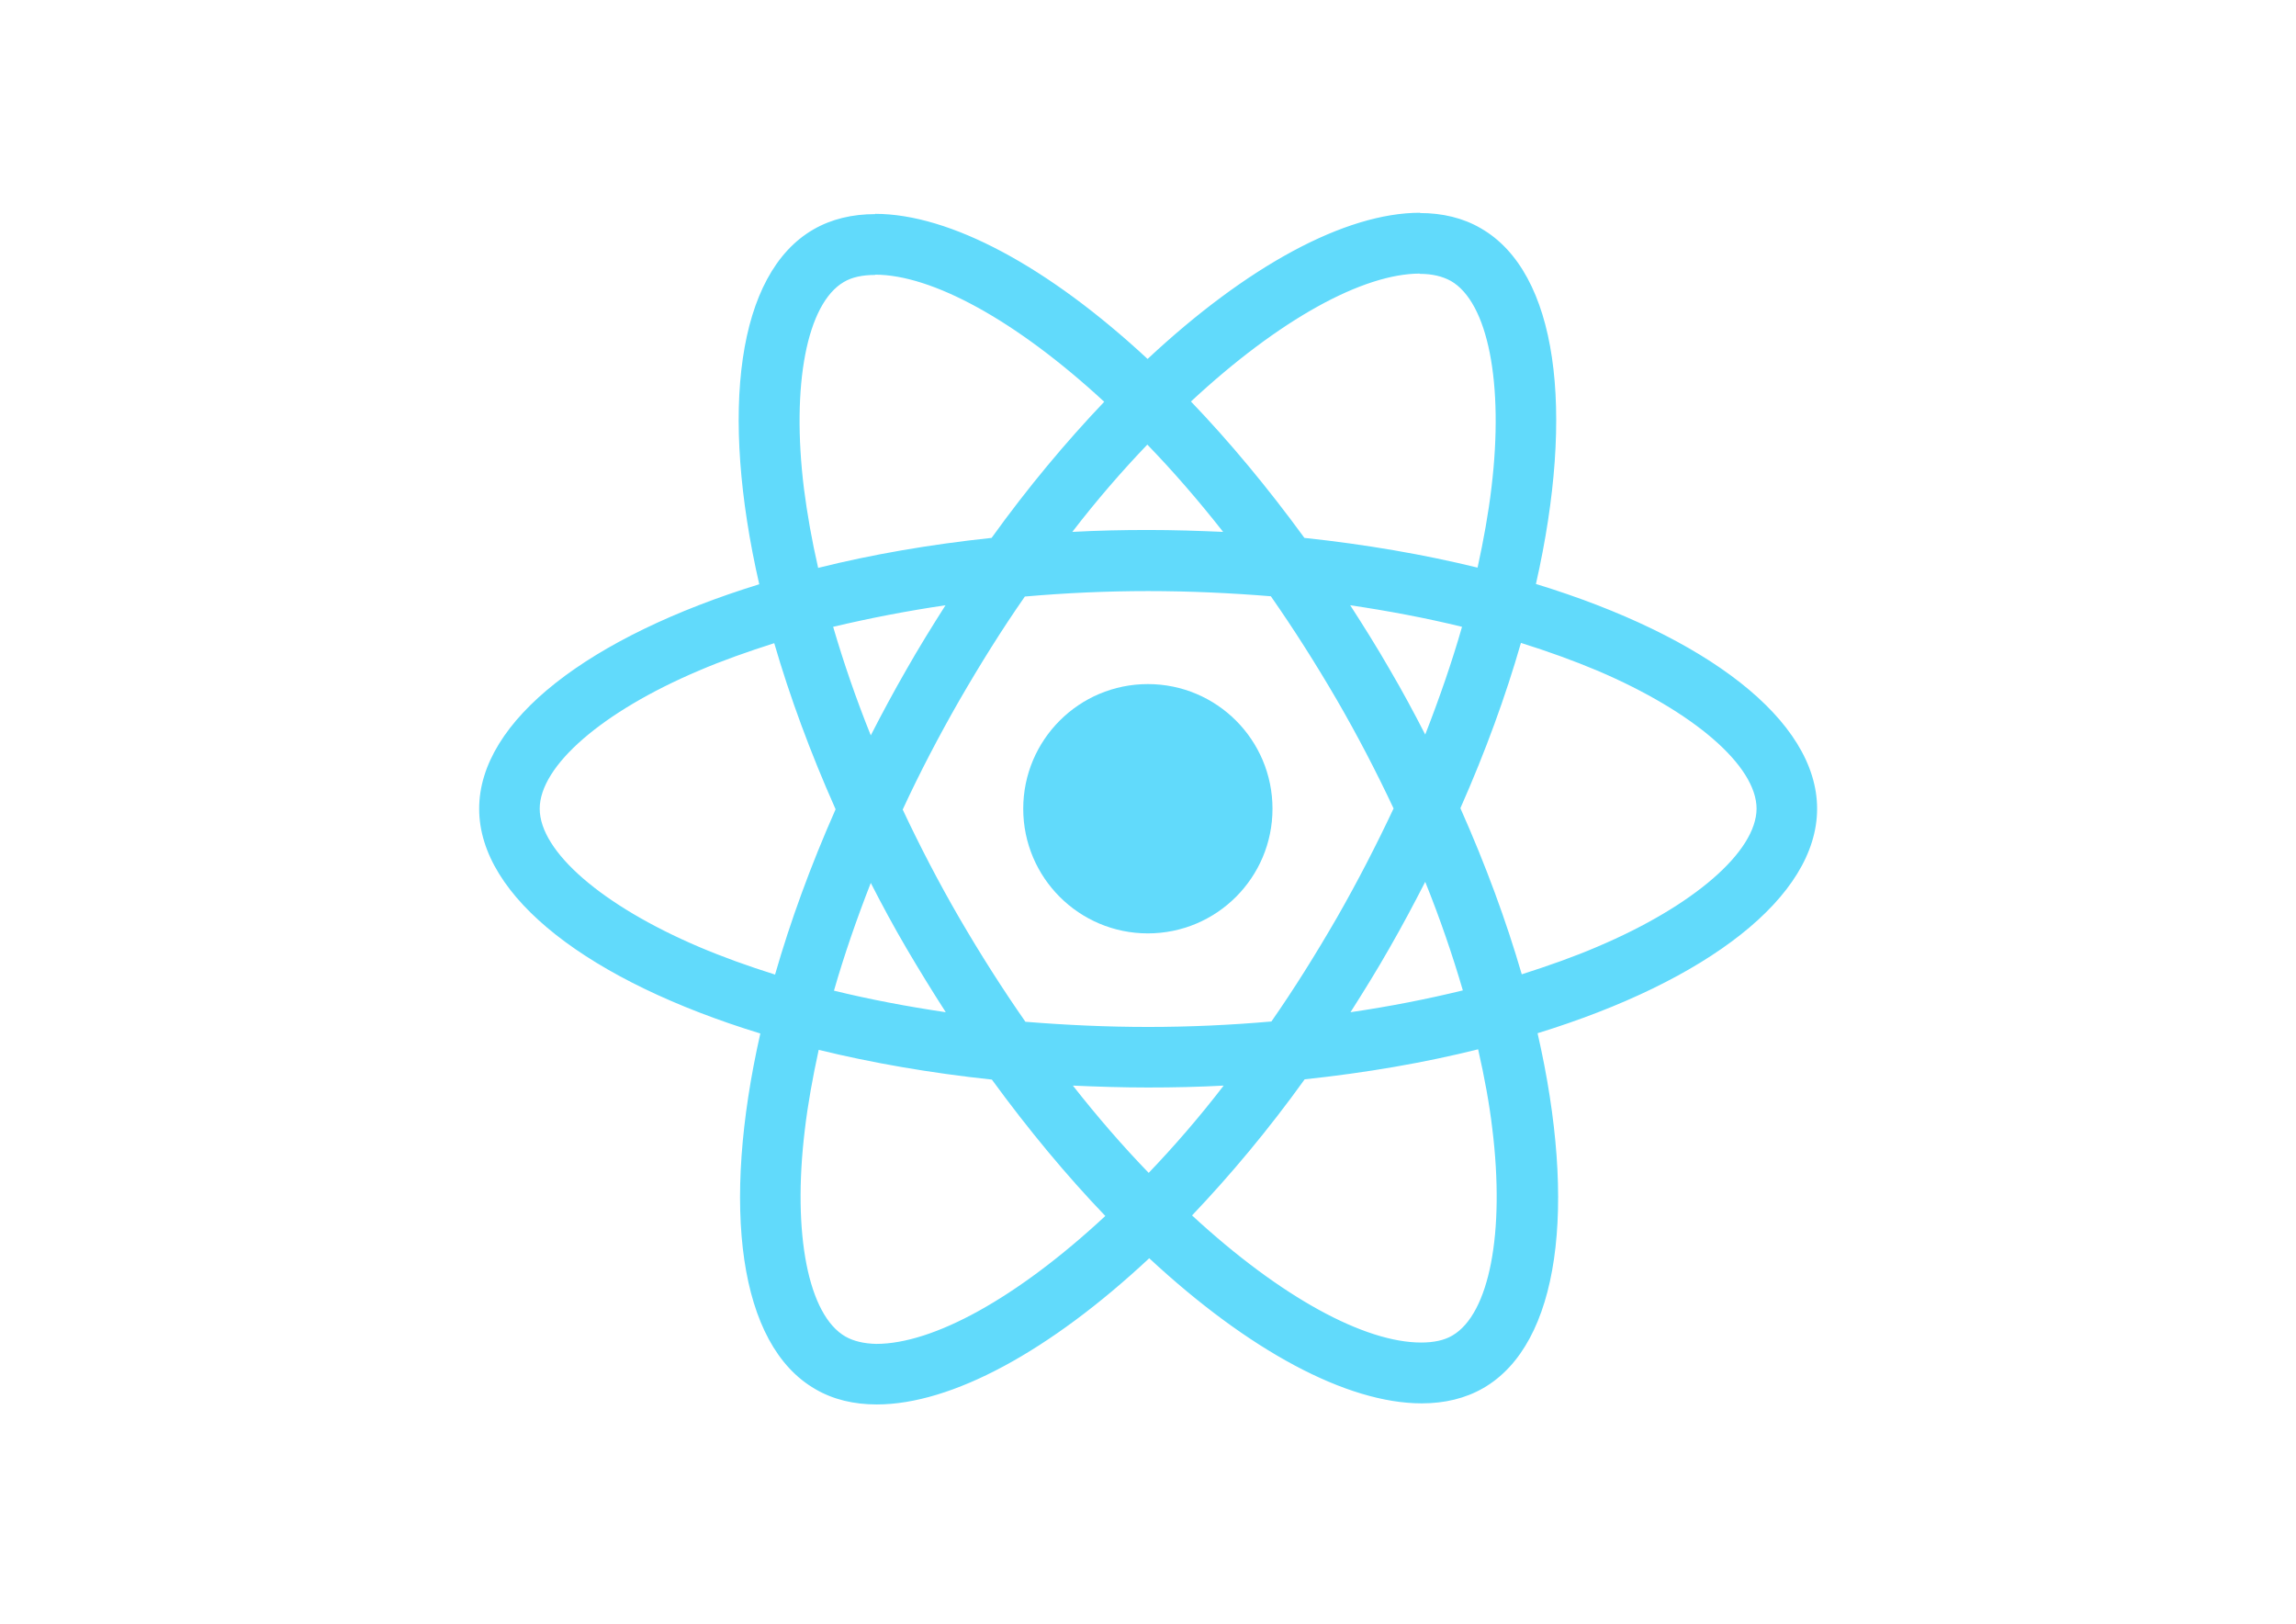
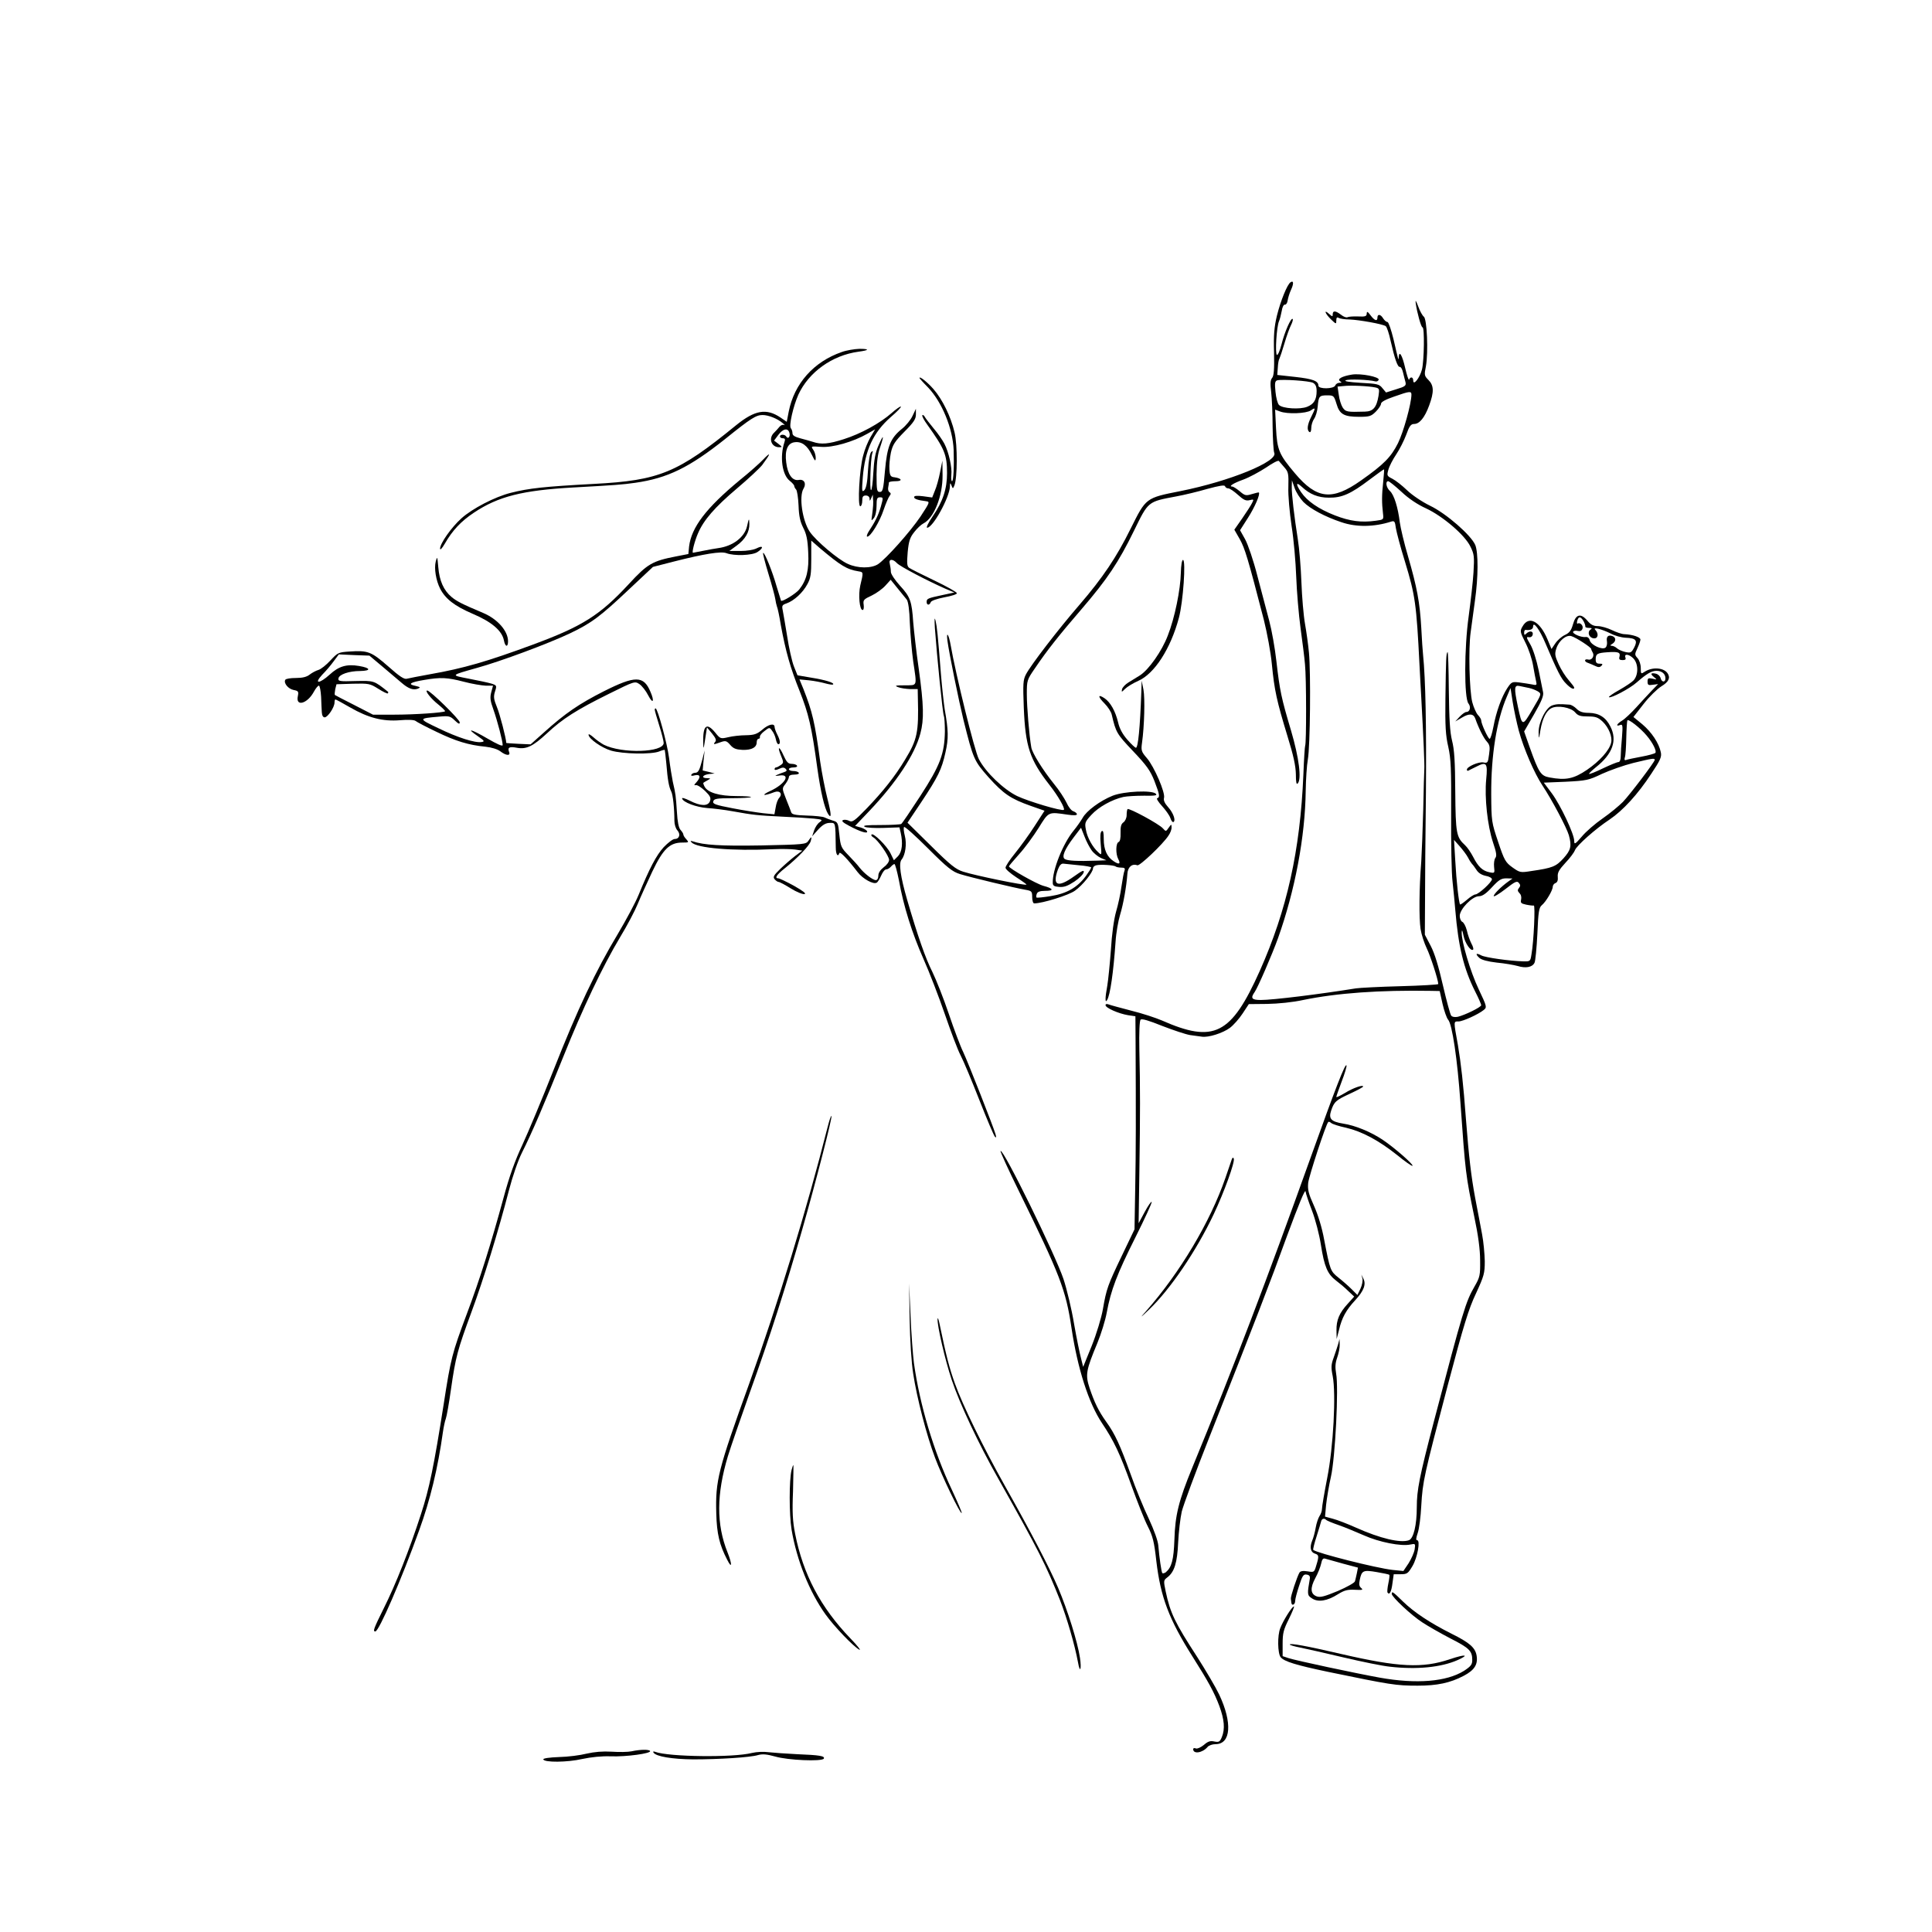
- <svg xmlns="http://www.w3.org/2000/svg" viewBox="0 0 841.9 595.3">
-   <g fill="#61DAFB">
-     <path d="M666.3 296.5c0-32.5-40.7-63.3-103.1-82.4 14.4-63.6 8-114.2-20.2-130.4-6.5-3.8-14.1-5.6-22.4-5.6v22.3c4.6 0 8.3.9 11.4 2.6 13.6 7.8 19.5 37.5 14.9 75.7-1.1 9.4-2.9 19.3-5.1 29.4-19.6-4.8-41-8.5-63.5-10.9-13.5-18.5-27.5-35.3-41.6-50 32.6-30.3 63.2-46.9 84-46.9V78c-27.5 0-63.5 19.6-99.9 53.6-36.4-33.8-72.4-53.2-99.9-53.2v22.3c20.7 0 51.4 16.5 84 46.6-14 14.7-28 31.4-41.3 49.9-22.6 2.4-44 6.1-63.6 11-2.3-10-4-19.7-5.2-29-4.7-38.2 1.1-67.9 14.6-75.8 3-1.8 6.9-2.6 11.5-2.6V78.5c-8.4 0-16 1.8-22.6 5.6-28.1 16.2-34.4 66.7-19.9 130.1-62.2 19.2-102.7 49.9-102.7 82.3 0 32.5 40.7 63.3 103.1 82.4-14.4 63.6-8 114.2 20.2 130.4 6.5 3.8 14.1 5.6 22.5 5.6 27.5 0 63.5-19.6 99.9-53.6 36.4 33.8 72.4 53.2 99.9 53.2 8.4 0 16-1.8 22.6-5.6 28.1-16.2 34.4-66.7 19.9-130.1 62-19.1 102.5-49.9 102.5-82.3zm-130.2-66.7c-3.7 12.9-8.3 26.2-13.5 39.5-4.1-8-8.4-16-13.1-24-4.6-8-9.5-15.8-14.4-23.4 14.2 2.1 27.9 4.7 41 7.9zm-45.8 106.5c-7.8 13.5-15.8 26.3-24.1 38.2-14.9 1.3-30 2-45.2 2-15.1 0-30.2-.7-45-1.9-8.3-11.9-16.4-24.6-24.2-38-7.6-13.1-14.5-26.4-20.8-39.8 6.2-13.4 13.2-26.8 20.7-39.9 7.8-13.5 15.8-26.3 24.1-38.2 14.9-1.3 30-2 45.2-2 15.1 0 30.2.7 45 1.9 8.3 11.9 16.4 24.6 24.2 38 7.6 13.1 14.5 26.4 20.8 39.8-6.3 13.4-13.2 26.8-20.7 39.9zm32.3-13c5.4 13.4 10 26.8 13.8 39.8-13.1 3.2-26.9 5.9-41.2 8 4.9-7.7 9.8-15.6 14.4-23.7 4.6-8 8.9-16.1 13-24.1zM421.2 430c-9.3-9.6-18.6-20.3-27.8-32 9 .4 18.2.7 27.5.7 9.4 0 18.7-.2 27.8-.7-9 11.7-18.3 22.4-27.5 32zm-74.4-58.9c-14.2-2.1-27.9-4.7-41-7.9 3.7-12.9 8.3-26.2 13.5-39.5 4.1 8 8.4 16 13.1 24 4.7 8 9.5 15.8 14.4 23.4zM420.7 163c9.3 9.6 18.6 20.3 27.8 32-9-.4-18.2-.7-27.5-.7-9.4 0-18.7.2-27.8.7 9-11.7 18.3-22.4 27.5-32zm-74 58.9c-4.9 7.7-9.8 15.6-14.4 23.7-4.6 8-8.9 16-13 24-5.4-13.4-10-26.8-13.8-39.8 13.1-3.1 26.9-5.8 41.2-7.9zm-90.5 125.2c-35.4-15.1-58.3-34.9-58.3-50.6 0-15.7 22.9-35.6 58.3-50.6 8.6-3.7 18-7 27.7-10.1 5.7 19.6 13.2 40 22.5 60.9-9.2 20.8-16.6 41.1-22.2 60.6-9.9-3.1-19.3-6.5-28-10.2zM310 490c-13.6-7.8-19.5-37.5-14.9-75.7 1.1-9.4 2.9-19.3 5.1-29.4 19.6 4.8 41 8.5 63.5 10.9 13.5 18.5 27.5 35.3 41.6 50-32.6 30.3-63.2 46.9-84 46.9-4.5-.1-8.3-1-11.3-2.7zm237.2-76.2c4.7 38.2-1.1 67.9-14.6 75.8-3 1.8-6.9 2.6-11.5 2.6-20.7 0-51.4-16.5-84-46.6 14-14.7 28-31.4 41.3-49.9 22.6-2.4 44-6.1 63.6-11 2.3 10.1 4.1 19.8 5.2 29.1zm38.5-66.7c-8.6 3.7-18 7-27.7 10.1-5.7-19.6-13.2-40-22.5-60.9 9.2-20.8 16.6-41.1 22.2-60.6 9.9 3.1 19.3 6.5 28.1 10.2 35.4 15.1 58.3 34.9 58.3 50.6-.1 15.7-23 35.6-58.4 50.6zM320.8 78.4z" />
-     <circle cx="420.9" cy="296.5" r="45.7" />
-     <path d="M520.5 78.1z" />
+ <svg xmlns="http://www.w3.org/2000/svg" version="1.0" width="1080pt" height="1080pt" viewBox="0 0 1080 1080" preserveAspectRatio="xMidYMid meet">
+   <g transform="translate(0,1080) scale(0.1,-0.1)" fill="#000000" stroke="none">
+     <path d="M7214 9222 c-18 -12 -55 -102 -76 -187 -15 -63 -19 -107 -16 -206 2 -94 -1 -131 -11 -142 -10 -12 -11 -32 -5 -79 4 -35 8 -121 8 -193 1 -71 5 -137 9 -146 24 -48 -248 -159 -523 -214 -197 -39 -193 -37 -280 -211 -78 -158 -155 -273 -285 -424 -122 -141 -273 -338 -300 -390 -16 -31 -17 -52 -12 -185 9 -218 33 -291 143 -432 48 -61 89 -132 81 -140 -10 -9 -198 47 -261 77 -76 37 -176 133 -214 206 -24 45 -129 472 -158 639 -10 58 -25 80 -18 25 10 -75 64 -338 90 -445 55 -220 59 -228 140 -320 84 -93 123 -120 236 -160 l77 -27 -55 -85 c-30 -47 -80 -116 -110 -153 -30 -37 -54 -73 -53 -81 0 -8 27 -31 60 -53 33 -21 59 -40 57 -41 -7 -7 -284 50 -353 72 -42 13 -72 37 -181 145 l-131 129 75 112 c97 146 116 186 137 280 18 79 17 123 -4 242 -5 33 -15 121 -21 195 -18 228 -22 264 -30 300 -6 24 -7 11 -4 -40 11 -154 44 -482 50 -491 3 -6 6 -45 6 -87 -2 -125 -26 -190 -137 -361 -54 -83 -102 -154 -107 -157 -5 -3 -57 -6 -116 -6 -77 0 -102 -2 -88 -10 10 -5 57 -8 106 -6 l88 3 7 -30 c13 -59 8 -106 -15 -131 l-23 -23 -19 39 c-21 42 -96 116 -106 105 -4 -4 1 -11 10 -16 25 -14 88 -104 88 -126 0 -11 -13 -29 -30 -41 -19 -15 -30 -31 -30 -47 0 -15 -6 -25 -14 -25 -17 0 -65 37 -91 70 -10 14 -39 45 -62 69 -41 42 -44 49 -51 115 -7 67 -8 71 -37 79 -16 5 -37 13 -47 18 -9 4 -53 9 -98 10 -64 2 -83 6 -87 18 -3 9 -16 43 -29 75 -23 59 -23 59 -3 84 10 14 19 31 19 38 0 9 11 14 31 14 17 0 28 4 24 10 -3 6 -17 10 -31 10 -13 0 -24 5 -24 10 0 6 12 10 26 10 14 0 23 4 19 10 -3 6 -17 10 -30 10 -19 0 -28 10 -45 47 -24 55 -37 53 -14 -2 15 -36 15 -40 -2 -52 -10 -7 -21 -13 -26 -13 -4 0 -8 -4 -8 -10 0 -6 10 -5 25 2 19 9 28 9 37 0 8 -8 7 -13 -8 -18 -10 -3 -28 -10 -39 -15 -16 -7 -13 -8 13 -4 64 9 31 -48 -51 -86 -56 -26 -41 -31 22 -7 30 11 47 -9 27 -32 -8 -8 -17 -32 -20 -54 l-7 -38 -62 6 c-34 4 -112 16 -173 28 -94 18 -111 24 -107 38 4 15 19 18 105 18 55 0 102 3 106 6 3 3 -34 6 -81 6 -95 0 -160 19 -178 52 -6 11 -9 21 -7 22 2 2 12 8 23 14 19 11 19 11 -2 12 -35 0 -27 18 10 23 l32 3 -33 9 -34 8 5 56 6 56 -13 -51 c-16 -62 -23 -74 -41 -74 -8 0 -17 -5 -20 -10 -4 -7 2 -9 19 -4 31 7 35 -10 9 -39 -14 -15 -15 -18 -3 -16 8 2 31 -13 51 -32 29 -28 34 -39 28 -57 -11 -30 -52 -29 -113 2 -26 13 -45 19 -43 12 6 -21 78 -48 140 -53 34 -2 98 -10 142 -18 117 -21 137 -23 275 -30 69 -3 149 -8 179 -11 49 -5 51 -7 33 -20 -11 -7 -25 -28 -31 -46 l-11 -33 34 38 c25 27 43 37 65 37 32 0 31 7 33 -137 0 -40 12 -57 20 -32 4 11 46 -33 102 -106 29 -38 89 -71 107 -59 6 3 17 22 25 40 8 19 20 34 28 34 7 0 19 7 26 15 7 8 16 15 20 15 4 0 15 -41 25 -91 26 -145 73 -294 137 -439 33 -74 87 -214 120 -310 33 -96 72 -200 88 -230 16 -30 63 -143 105 -250 42 -107 81 -199 87 -205 7 -7 8 -2 3 15 -13 44 -154 403 -181 460 -15 30 -51 126 -80 212 -29 86 -71 192 -92 235 -39 77 -82 201 -141 403 -38 132 -48 205 -31 225 21 26 30 87 18 133 -6 23 -8 46 -4 49 4 4 64 -50 134 -120 108 -108 136 -130 178 -143 57 -18 312 -79 367 -88 34 -6 37 -9 37 -41 0 -19 5 -35 11 -35 47 0 194 46 228 71 43 30 101 103 101 125 0 7 8 15 18 17 22 6 101 1 109 -7 4 -3 17 -6 31 -6 18 0 23 -4 18 -17 -4 -9 -11 -49 -17 -89 -5 -39 -19 -103 -30 -140 -12 -42 -24 -127 -29 -214 -6 -80 -15 -169 -20 -199 -13 -70 -13 -102 -1 -81 17 28 35 153 47 325 3 50 15 117 25 150 19 62 36 161 41 229 2 39 26 60 56 49 13 -5 143 118 174 166 10 14 18 35 17 46 0 19 -1 19 -16 -2 -15 -22 -16 -22 -32 -4 -20 24 -190 116 -198 108 -3 -4 -5 -19 -5 -34 0 -15 -8 -33 -18 -40 -13 -9 -17 -25 -16 -59 1 -30 -3 -48 -11 -51 -16 -6 -17 -67 -2 -95 15 -28 5 -33 -26 -12 -37 24 -55 65 -55 124 0 36 -3 49 -11 44 -8 -5 -10 -28 -6 -72 6 -64 6 -65 -14 -46 -31 28 -62 83 -69 127 -7 37 -5 43 31 82 40 44 116 86 179 100 19 4 71 7 114 7 63 -1 77 1 67 11 -21 21 -177 14 -241 -11 -70 -28 -147 -85 -168 -124 -10 -17 -32 -49 -51 -72 -59 -72 -118 -219 -116 -291 0 -16 8 -21 36 -23 27 -2 47 5 85 30 27 18 50 41 52 52 3 14 -8 10 -54 -23 -92 -66 -123 -52 -90 39 10 25 19 34 32 32 11 -1 49 -5 87 -9 37 -3 67 -9 67 -12 0 -4 -14 -26 -30 -48 -47 -64 -107 -98 -195 -112 -42 -7 -79 -11 -81 -8 -2 2 -2 12 2 21 4 11 18 16 45 16 53 0 49 13 -8 28 -40 11 -193 98 -193 109 0 3 26 33 57 68 32 35 80 101 109 147 57 92 53 90 162 74 34 -5 52 -4 52 2 0 6 -9 13 -20 17 -11 3 -28 25 -38 48 -11 23 -42 71 -71 106 -62 77 -121 172 -126 203 -12 69 -25 228 -25 297 0 78 1 81 46 146 66 98 134 184 260 330 145 169 207 262 293 438 81 166 77 162 236 192 44 8 123 27 174 42 67 18 96 23 99 15 2 -7 10 -12 18 -12 8 0 32 -16 54 -36 32 -29 45 -35 65 -30 24 6 25 5 14 -16 -6 -13 -31 -51 -55 -86 l-44 -63 31 -54 c28 -51 44 -102 134 -450 18 -72 39 -184 45 -250 14 -144 27 -203 87 -400 34 -109 46 -167 47 -213 0 -44 3 -59 10 -52 23 23 8 143 -37 296 -54 181 -63 222 -82 389 -8 72 -26 173 -40 225 -14 52 -44 165 -66 250 -22 87 -53 177 -69 206 l-28 50 44 69 c38 59 70 133 61 142 -2 1 -19 -3 -39 -9 -33 -10 -39 -9 -68 16 -17 14 -36 26 -41 26 -24 0 5 19 61 39 33 12 90 43 127 67 36 25 68 42 72 37 3 -4 17 -20 31 -36 22 -25 24 -35 22 -110 -2 -45 7 -142 18 -217 12 -74 23 -202 26 -285 3 -82 14 -211 24 -285 10 -74 22 -166 25 -204 8 -76 8 -443 1 -454 -2 -4 -7 -77 -10 -162 -18 -426 -92 -757 -244 -1098 -160 -357 -256 -405 -548 -276 -33 14 -108 39 -169 54 -60 16 -118 31 -127 35 -11 4 -18 3 -18 -4 0 -15 72 -47 126 -56 l41 -6 1 -147 c2 -413 2 -598 -2 -810 l-4 -234 -70 -146 c-80 -167 -87 -186 -107 -302 -8 -46 -36 -138 -62 -203 l-48 -118 -12 48 c-7 26 -25 113 -39 193 -13 80 -40 192 -59 250 -46 137 -337 731 -352 716 -3 -2 43 -103 102 -223 231 -471 263 -552 295 -768 34 -227 96 -419 170 -530 67 -100 100 -169 165 -350 32 -88 72 -190 91 -227 28 -55 36 -86 48 -195 24 -201 70 -324 202 -533 88 -139 121 -199 150 -276 28 -76 33 -129 14 -175 -11 -26 -16 -29 -42 -24 -22 5 -35 1 -58 -19 -17 -14 -37 -23 -45 -20 -8 4 -15 2 -15 -4 0 -29 52 -21 80 12 7 9 27 16 45 16 86 0 95 120 20 278 -19 40 -75 135 -123 210 -124 191 -150 244 -176 367 -12 58 -12 61 9 77 40 30 56 82 61 196 3 59 12 136 20 172 9 36 78 223 154 415 257 651 338 859 436 1130 64 173 100 260 102 245 2 -14 19 -63 37 -110 18 -47 40 -131 49 -189 19 -122 37 -163 84 -199 20 -15 51 -41 69 -59 l33 -31 -35 -39 c-48 -52 -65 -92 -64 -150 l1 -48 13 50 c16 69 40 112 91 167 48 52 62 89 45 121 l-11 22 6 -22 c3 -12 -2 -38 -11 -57 l-17 -35 -32 32 c-18 18 -51 47 -74 65 -45 36 -47 41 -80 213 -12 66 -34 138 -57 189 -31 69 -36 90 -32 129 5 39 99 327 112 339 3 3 10 0 17 -6 7 -6 44 -18 82 -26 90 -21 183 -71 285 -152 45 -37 84 -64 87 -61 7 7 -102 102 -166 145 -67 45 -155 81 -222 91 -67 11 -82 27 -67 72 17 51 27 59 107 96 39 18 72 36 72 39 0 12 -57 -8 -102 -36 -27 -16 -48 -26 -48 -22 0 4 14 43 30 86 17 44 29 84 27 90 -6 17 -62 -128 -202 -519 -242 -676 -427 -1163 -660 -1729 -76 -185 -96 -266 -100 -403 -4 -112 -15 -154 -48 -182 -9 -6 -17 -8 -20 -4 -5 9 -16 83 -22 153 -2 27 -24 87 -53 150 -28 58 -74 170 -102 250 -59 163 -87 224 -136 292 -43 60 -66 108 -93 188 -25 76 -20 100 44 254 20 49 44 125 52 170 23 124 57 214 160 419 52 104 93 193 91 198 -2 5 -19 -19 -38 -54 l-35 -65 4 282 c5 332 5 476 0 688 -2 98 1 162 7 168 7 7 46 -5 121 -35 62 -24 131 -47 155 -51 24 -3 53 -7 66 -9 37 -6 118 20 157 49 20 15 52 51 71 80 l35 53 102 1 c61 1 143 9 202 22 190 39 427 56 716 51 l47 -1 16 -72 c9 -39 23 -79 31 -88 23 -25 52 -222 69 -465 28 -394 29 -402 78 -640 21 -98 32 -181 32 -240 1 -84 -1 -94 -31 -146 -50 -87 -63 -129 -228 -757 -80 -306 -95 -381 -95 -477 0 -100 -18 -175 -44 -185 -47 -17 -161 10 -295 70 -47 21 -106 44 -130 50 l-44 12 6 66 c4 37 16 108 27 157 24 105 44 498 29 577 -6 35 -5 58 6 89 8 23 15 56 14 73 l-1 31 -8 -30 c-5 -16 -16 -50 -25 -75 -14 -38 -15 -54 -5 -103 19 -100 4 -395 -31 -570 -16 -82 -29 -159 -29 -171 0 -12 -6 -30 -14 -41 -7 -11 -17 -40 -21 -64 -4 -24 -13 -58 -20 -74 -15 -37 -9 -64 16 -72 22 -7 23 -14 7 -66 -11 -38 -12 -39 -48 -33 -26 4 -40 2 -46 -7 -13 -22 -50 -133 -48 -146 1 -7 2 -17 3 -23 2 -19 21 -10 21 10 0 11 10 49 22 85 18 56 24 66 42 63 15 -2 20 -9 18 -23 -15 -87 -15 -93 12 -110 34 -23 85 -15 145 23 37 23 55 27 96 25 41 -2 47 -1 34 10 -11 9 -13 21 -8 45 11 53 19 57 95 44 36 -6 68 -13 70 -15 3 -2 0 -24 -5 -48 -5 -23 -7 -47 -5 -51 11 -17 22 3 28 52 l7 50 39 0 c36 0 41 4 66 46 28 48 45 144 26 144 -8 0 -6 13 3 40 8 22 17 91 20 153 8 137 14 164 149 677 88 333 116 424 157 510 45 98 49 112 49 180 -1 41 -7 109 -15 150 -8 41 -25 134 -39 205 -22 119 -35 229 -51 435 -15 204 -28 315 -45 417 -25 138 -25 133 3 133 24 0 110 39 141 64 19 15 18 19 -28 116 -47 99 -97 268 -95 319 1 17 4 11 10 -19 8 -42 42 -91 54 -78 3 3 -1 18 -10 34 -8 16 -20 48 -25 72 -6 24 -18 46 -26 49 -7 3 -14 18 -14 33 0 38 70 110 107 110 19 0 40 14 73 50 39 42 52 50 81 50 l34 -1 -24 -17 c-40 -29 -81 -70 -81 -81 0 -6 29 11 64 38 55 43 66 48 76 36 10 -11 10 -18 1 -29 -9 -11 -8 -17 3 -29 9 -8 12 -23 9 -36 -4 -18 0 -22 28 -28 19 -4 38 -6 43 -5 9 3 0 -201 -13 -273 -6 -39 -7 -40 -46 -39 -76 2 -211 21 -234 33 -30 16 -36 9 -11 -14 13 -11 46 -20 97 -26 43 -4 95 -13 117 -19 45 -14 82 -7 94 18 5 9 12 82 16 162 5 123 9 147 25 160 23 19 61 83 61 103 0 8 7 18 16 21 10 4 14 16 12 35 -2 23 7 39 43 78 26 27 49 59 53 70 8 25 115 120 194 172 74 50 157 140 233 256 50 75 59 94 53 120 -10 50 -51 112 -103 156 l-50 41 57 73 c31 40 76 84 100 99 40 24 51 47 34 72 -21 32 -85 37 -128 9 -21 -14 -22 -13 -22 21 0 20 -8 44 -18 55 -16 18 -17 21 -1 55 9 19 17 41 17 49 0 13 -43 28 -90 30 -14 0 -45 11 -70 23 -25 12 -60 22 -78 22 -25 0 -40 8 -59 31 -37 43 -64 36 -80 -21 -10 -35 -20 -48 -46 -60 -17 -8 -41 -29 -53 -47 l-21 -31 -22 53 c-43 103 -105 136 -140 73 -15 -25 -14 -31 16 -90 18 -35 37 -92 43 -128 6 -36 14 -76 17 -89 5 -21 3 -23 -23 -17 -16 3 -48 8 -71 11 -41 5 -44 3 -68 -33 -31 -48 -61 -130 -77 -216 -7 -36 -16 -66 -21 -66 -8 0 -47 84 -47 103 0 6 -8 20 -19 31 -10 12 -24 44 -31 71 -16 64 -22 298 -9 390 5 39 16 118 24 177 19 133 19 268 2 311 -23 55 -163 177 -253 220 -45 22 -100 59 -129 87 -27 26 -64 55 -82 64 -30 15 -31 18 -22 50 5 19 25 58 44 86 19 28 44 78 56 110 17 48 26 60 44 60 30 0 59 35 84 103 28 76 27 112 -4 143 -23 23 -24 28 -14 77 14 78 6 266 -12 277 -7 5 -22 31 -31 57 -13 34 -17 40 -14 18 7 -51 30 -135 38 -135 12 0 9 -186 -3 -235 -12 -47 -49 -94 -49 -62 0 20 -16 23 -23 5 -2 -7 -12 22 -22 65 -16 71 -34 101 -36 60 -1 -23 -2 -17 -29 100 -13 53 -28 97 -34 97 -6 0 -17 9 -24 20 -14 24 -32 26 -32 5 0 -23 -16 -18 -39 13 -16 21 -20 23 -21 9 0 -15 -8 -18 -48 -16 -27 1 -53 -1 -59 -4 -6 -4 -22 2 -36 13 -31 24 -47 25 -47 3 0 -14 -2 -14 -20 2 -32 29 -23 2 10 -30 29 -28 30 -28 30 -6 0 15 4 20 13 14 6 -4 35 -9 62 -9 52 -2 183 -25 201 -37 6 -3 19 -41 28 -84 23 -101 39 -146 51 -144 6 1 14 -13 18 -31 4 -18 11 -43 14 -55 4 -19 -2 -24 -52 -39 l-57 -18 -20 24 c-18 23 -29 25 -122 30 -66 4 -95 9 -83 14 16 8 127 4 166 -6 7 -2 15 2 18 9 6 16 -100 37 -150 29 -55 -9 -84 -25 -66 -37 11 -7 10 -9 -4 -9 -10 0 -20 -7 -23 -15 -8 -20 -94 -21 -94 -1 0 26 -30 38 -130 49 l-100 11 3 41 c1 22 5 45 9 50 3 6 16 44 28 85 12 41 29 88 37 103 8 16 12 31 9 34 -9 9 -45 -73 -62 -141 -9 -36 -21 -63 -26 -60 -11 7 -2 159 12 189 5 11 11 37 15 57 3 21 11 37 18 35 6 -1 13 9 15 23 2 14 10 40 18 58 17 36 16 56 -2 44z m126 -562 c14 -8 20 -21 20 -46 0 -48 -15 -73 -53 -88 -40 -16 -137 -10 -157 10 -8 7 -17 41 -20 74 -5 48 -3 60 10 64 28 7 179 -3 200 -14z m349 -26 c21 -5 23 -8 17 -47 -11 -65 -30 -87 -76 -88 -99 -3 -108 -2 -125 24 -8 13 -18 44 -21 69 l-7 47 34 3 c38 5 141 0 178 -8z m201 -41 c-1 -51 -44 -207 -75 -270 -39 -78 -79 -119 -207 -209 -161 -114 -247 -105 -369 40 -89 105 -100 131 -106 253 l-5 103 27 -10 c41 -16 147 -12 173 6 27 19 27 14 2 -36 -22 -43 -26 -75 -10 -85 6 -4 10 6 10 22 0 16 7 39 16 52 9 13 18 43 20 68 5 58 9 63 53 63 36 0 38 -2 52 -47 17 -59 42 -73 127 -73 57 0 67 3 93 29 16 16 29 36 29 44 0 10 26 24 73 40 88 31 97 32 97 10z m-158 -488 c-8 -73 -8 -116 -1 -175 4 -35 4 -35 -41 -41 -79 -11 -143 -3 -228 30 -92 36 -155 80 -189 130 -31 46 -29 60 5 29 44 -41 90 -60 151 -60 72 -1 122 21 226 100 44 33 81 60 82 58 1 -1 -1 -33 -5 -71z m-446 -111 c39 -39 122 -83 212 -113 84 -29 184 -27 278 3 19 6 22 2 27 -36 4 -24 26 -108 51 -188 57 -187 64 -236 81 -575 3 -55 7 -138 10 -185 12 -219 19 -377 17 -400 -1 -14 -4 -115 -6 -225 -3 -110 -8 -240 -11 -290 -12 -151 -13 -317 -4 -378 5 -32 21 -80 34 -107 20 -40 65 -178 65 -201 0 -3 -96 -9 -212 -12 -117 -3 -229 -9 -248 -12 -205 -33 -464 -65 -532 -65 -51 0 -59 10 -34 45 18 26 98 211 130 300 95 267 152 567 155 825 1 63 6 142 12 175 13 72 17 488 6 598 -4 43 -14 115 -22 160 -8 45 -17 150 -20 232 -3 83 -12 191 -20 240 -20 126 -35 253 -34 295 l1 35 15 -43 c8 -24 31 -59 49 -78z m548 57 c40 -38 91 -72 138 -93 94 -44 218 -150 248 -214 21 -42 22 -56 17 -143 -3 -53 -16 -163 -27 -246 -25 -176 -26 -459 -1 -488 15 -19 8 -47 -12 -47 -7 0 -24 -12 -38 -27 l-24 -26 38 22 c40 24 64 22 74 -6 18 -52 47 -110 65 -129 16 -18 18 -30 12 -71 -6 -47 -8 -50 -32 -45 -26 5 -92 -24 -92 -40 0 -6 3 -8 8 -6 4 2 23 12 44 22 58 30 65 21 56 -70 -10 -103 7 -259 38 -353 19 -56 22 -76 13 -87 -6 -8 -9 -30 -7 -50 4 -35 4 -36 -26 -30 -39 8 -63 31 -91 86 -13 25 -33 54 -45 65 -49 45 -53 65 -55 300 -1 168 -5 235 -18 285 -12 49 -16 118 -18 283 -1 120 -4 215 -7 212 -8 -8 -9 -33 -12 -260 -2 -153 1 -206 16 -270 15 -68 17 -123 16 -375 -1 -162 2 -333 8 -380 5 -47 12 -116 15 -155 17 -205 47 -330 111 -457 19 -37 34 -72 34 -77 0 -11 -90 -55 -131 -65 -16 -3 -31 -1 -37 7 -5 6 -26 83 -46 169 -24 105 -46 178 -68 220 l-33 63 1 185 c0 102 2 376 5 610 3 365 -2 634 -16 770 -2 19 -7 87 -10 150 -8 143 -24 227 -74 400 -22 74 -42 160 -46 190 -10 83 -32 154 -55 175 -21 19 -27 55 -10 55 6 0 39 -27 74 -59z m1018 -723 c7 -13 11 -26 10 -30 -1 -5 8 -8 21 -8 16 0 18 -3 9 -9 -21 -13 -10 -46 16 -49 25 -4 31 25 10 47 -18 18 35 5 87 -21 22 -12 59 -22 83 -23 57 -2 68 -15 47 -55 -15 -28 -19 -31 -48 -25 -18 4 -39 13 -48 21 -8 8 -22 14 -30 14 -10 1 -9 3 4 11 21 13 22 35 1 43 -24 9 -36 -3 -31 -30 2 -13 -1 -28 -8 -34 -18 -15 -81 14 -88 40 -3 13 -12 21 -24 19 -25 -3 -75 19 -69 30 3 5 15 7 26 4 13 -3 22 1 26 12 7 17 -13 38 -27 29 -4 -2 -5 5 -2 16 7 26 19 25 35 -2z m-212 -126 c65 -153 87 -197 115 -224 26 -27 45 -35 45 -22 0 4 -14 22 -31 42 -18 20 -43 60 -56 89 -21 46 -23 58 -13 88 14 44 56 78 84 69 27 -8 111 -63 111 -72 0 -4 4 -12 8 -19 12 -19 -4 -45 -24 -40 -24 6 -25 -12 -1 -19 9 -3 27 -11 40 -17 16 -8 25 -8 34 1 9 9 7 12 -10 12 -17 0 -22 6 -22 24 0 31 9 36 67 40 61 4 72 -1 66 -25 -4 -14 0 -19 17 -19 16 0 20 4 16 15 -8 22 20 19 44 -5 29 -29 30 -92 2 -123 -9 -10 -45 -34 -80 -54 -35 -19 -61 -38 -58 -40 9 -9 117 48 155 82 56 49 83 65 111 65 30 0 50 -17 50 -42 0 -24 -21 -23 -27 1 -3 11 -14 22 -26 25 -29 7 -34 -1 -11 -19 18 -15 18 -15 -8 -9 -24 5 -28 3 -28 -16 0 -19 4 -22 29 -18 l30 4 -34 -35 c-19 -20 -58 -62 -87 -94 -29 -32 -65 -66 -80 -75 -30 -18 -38 -35 -12 -25 15 6 16 -2 11 -68 -4 -41 -7 -89 -7 -106 0 -20 -5 -33 -13 -33 -7 0 -46 -16 -86 -35 -41 -20 -76 -34 -78 -31 -2 2 15 18 38 37 94 74 121 151 81 228 -25 51 -64 75 -119 76 -35 0 -53 6 -70 23 -12 12 -30 23 -40 23 -56 4 -71 4 -95 -4 -36 -11 -78 -95 -77 -151 1 -40 2 -40 10 12 11 64 32 108 61 123 33 18 109 5 133 -23 16 -19 30 -23 72 -23 43 0 56 -5 82 -29 34 -33 56 -86 47 -119 -10 -42 -64 -102 -134 -150 -75 -51 -119 -60 -210 -43 -49 9 -60 26 -111 169 l-31 88 56 97 c41 71 54 103 50 122 -3 14 -14 69 -25 124 -12 57 -31 117 -46 143 -23 39 -24 44 -9 41 11 -2 20 4 22 15 4 20 -18 23 -36 5 -9 -9 -12 -8 -12 5 0 9 3 16 8 16 24 -4 42 3 42 18 0 34 37 -16 70 -95z m-92 -248 c15 -3 37 -12 49 -19 21 -14 21 -14 -30 -100 -57 -98 -58 -97 -82 15 -22 105 -21 122 10 115 14 -3 37 -8 53 -11z m-58 -238 c28 -102 87 -239 133 -308 53 -80 135 -235 147 -277 17 -61 11 -83 -30 -129 -42 -46 -61 -54 -179 -71 -62 -10 -65 -9 -106 20 -39 28 -46 40 -80 142 -37 110 -38 115 -39 267 -1 217 30 412 87 545 l21 49 12 -78 c7 -43 22 -115 34 -160z m715 -28 c35 -41 58 -89 48 -97 -4 -4 -39 -14 -78 -21 -38 -7 -76 -15 -84 -18 -9 -4 -12 1 -8 14 4 10 7 60 8 109 1 50 4 93 6 98 6 10 74 -44 108 -85z m45 -136 c0 -11 -137 -192 -178 -235 -21 -21 -71 -63 -113 -92 -42 -29 -95 -75 -117 -102 -37 -43 -42 -45 -42 -24 0 39 -77 201 -125 266 l-45 60 122 5 c116 6 128 8 203 44 44 20 123 48 175 61 108 26 120 28 120 17z m-3148 -505 c11 -16 35 -35 52 -43 l31 -13 -47 -2 c-121 -4 -169 -1 -186 9 -18 12 -1 54 50 121 l41 54 19 -48 c10 -27 28 -61 40 -78z m2105 -42 c8 -16 19 -32 22 -35 4 -3 14 -17 24 -32 11 -18 29 -29 52 -34 19 -3 35 -12 35 -19 0 -16 -75 -85 -93 -85 -6 0 -28 -13 -47 -30 -19 -16 -36 -28 -38 -26 -7 8 -21 132 -27 245 l-7 116 31 -35 c17 -19 39 -48 48 -65z m-794 -3701 c3 -4 34 -17 69 -29 35 -12 99 -39 143 -58 85 -38 207 -62 259 -51 28 6 29 5 24 -27 -3 -19 -19 -54 -34 -78 l-29 -43 -60 6 c-91 10 -423 94 -444 112 -2 2 6 37 19 76 13 40 24 79 26 86 4 13 17 16 27 6z m95 -245 l83 -22 -6 -31 c-4 -17 -8 -38 -11 -46 -2 -8 -45 -32 -96 -54 -73 -30 -97 -37 -117 -30 -36 13 -38 47 -8 103 14 25 28 61 32 79 5 25 11 33 23 29 10 -3 54 -15 100 -28z" />
+     <path d="M4705 8832 c-156 -54 -265 -176 -296 -333 l-11 -57 -35 24 c-79 53 -143 42 -248 -43 -326 -266 -429 -309 -795 -328 -278 -15 -362 -24 -465 -50 -88 -22 -215 -88 -275 -142 -57 -51 -120 -141 -120 -170 0 -10 11 1 26 27 43 75 91 126 163 174 136 91 271 125 556 141 236 13 274 16 345 26 183 26 304 86 505 246 144 116 172 133 208 133 32 0 83 -20 112 -45 11 -9 15 -14 8 -11 -6 4 -18 -1 -25 -9 -7 -9 -21 -24 -30 -33 -34 -31 -17 -82 27 -82 19 0 19 1 -4 19 l-24 18 24 32 c26 35 54 41 62 11 6 -22 -8 -37 -18 -20 -8 13 -35 13 -35 0 0 -5 7 -10 16 -10 12 0 15 -5 9 -22 -27 -81 -13 -183 30 -216 14 -11 25 -24 25 -29 0 -5 5 -14 10 -19 6 -6 12 -46 14 -90 2 -59 9 -90 26 -124 18 -35 25 -66 28 -138 5 -99 -9 -155 -50 -207 -18 -23 -96 -71 -102 -63 -1 2 -12 38 -25 81 -23 82 -68 193 -75 186 -3 -2 11 -55 30 -118 19 -62 36 -125 38 -140 2 -14 6 -33 9 -41 4 -8 14 -55 22 -105 27 -146 53 -239 105 -368 50 -127 67 -196 99 -432 19 -134 40 -223 60 -255 20 -31 19 -2 -4 87 -13 51 -31 143 -40 205 -30 222 -44 280 -94 407 l-22 53 53 -5 c29 -3 70 -11 91 -17 22 -6 41 -9 44 -6 9 9 -42 25 -123 38 l-76 13 -20 50 c-11 28 -28 104 -38 170 -11 66 -22 132 -25 146 -5 23 -2 28 22 36 42 15 91 60 116 107 19 34 22 57 22 142 l0 102 48 -42 c118 -99 150 -119 217 -130 27 -4 27 -5 9 -79 -12 -53 -4 -137 13 -137 6 0 8 13 6 29 -4 27 0 31 45 52 27 13 61 38 77 56 l29 32 38 -47 c21 -26 45 -55 52 -64 8 -11 15 -58 17 -130 3 -62 11 -159 19 -216 21 -143 25 -132 -47 -133 -53 0 -59 -2 -38 -10 14 -6 44 -10 68 -11 l42 0 1 -51 c5 -191 -3 -231 -72 -344 -55 -92 -123 -177 -212 -270 -69 -71 -82 -81 -99 -72 -11 6 -27 8 -35 5 -11 -5 -1 -14 33 -32 63 -34 107 -47 101 -31 -2 6 -18 16 -35 21 l-32 9 79 83 c153 161 255 316 286 434 21 78 19 159 -9 360 -14 96 -27 214 -31 261 -8 118 -16 142 -74 205 -28 31 -51 65 -51 77 0 12 -3 32 -6 45 -8 28 16 30 40 4 16 -18 171 -99 271 -143 l50 -21 -65 -14 c-84 -18 -90 -20 -90 -39 0 -19 16 -20 23 -1 3 8 35 19 76 27 39 7 71 17 70 23 0 6 -57 38 -126 71 -69 33 -133 65 -141 71 -12 9 -13 25 -8 87 6 63 13 83 37 113 16 21 39 42 51 48 59 30 108 153 107 269 l-1 82 -13 -65 c-7 -36 -20 -83 -29 -103 l-15 -38 -51 7 c-34 4 -50 3 -50 -5 0 -10 20 -17 68 -23 21 -3 19 -7 -32 -85 -59 -87 -192 -236 -238 -267 -38 -24 -113 -24 -169 2 -54 24 -177 128 -212 179 -42 62 -62 199 -35 242 17 28 3 54 -27 48 -36 -6 -62 31 -70 98 -9 68 8 109 48 113 39 5 70 -19 95 -70 18 -37 21 -39 22 -18 0 14 -6 35 -14 46 -14 20 -13 20 44 16 65 -5 179 28 258 73 l44 25 -26 -44 c-14 -24 -33 -70 -41 -103 -21 -76 -32 -283 -16 -283 6 0 11 14 11 30 0 23 4 30 20 30 12 0 20 -7 21 -17 0 -15 2 -15 9 2 l9 20 1 -20 c3 -24 1 -49 -5 -95 -5 -33 -5 -34 10 -16 9 12 15 40 15 68 0 41 3 48 19 48 19 0 19 -2 5 -52 -15 -51 -31 -83 -69 -141 -9 -15 -12 -27 -7 -27 19 0 70 84 92 151 12 35 27 70 33 77 8 10 8 15 -1 21 -6 3 -9 15 -7 26 2 11 4 23 4 28 1 4 18 7 38 7 40 0 35 16 -7 22 -21 2 -26 9 -28 43 -2 22 2 64 8 94 10 45 22 63 76 118 52 52 64 71 64 96 l0 32 -19 -40 c-10 -22 -37 -55 -60 -73 -63 -51 -82 -97 -94 -234 -9 -104 -12 -118 -29 -118 -16 0 -18 9 -18 98 1 69 6 113 20 152 24 71 19 75 -10 8 -17 -39 -24 -79 -28 -150 -3 -54 -8 -98 -13 -98 -8 0 -3 173 7 205 5 16 4 17 -6 8 -7 -7 -15 -50 -18 -104 -3 -64 -10 -98 -20 -109 -14 -13 -15 -6 -9 71 12 152 58 251 157 338 34 29 59 55 56 58 -3 3 -27 -14 -53 -37 -64 -56 -171 -115 -266 -145 -84 -27 -127 -31 -173 -15 -16 5 -48 14 -71 20 -30 8 -43 16 -43 28 0 10 -4 22 -9 28 -12 13 13 123 42 188 58 126 189 220 336 240 61 8 64 16 5 16 -27 -1 -72 -8 -99 -18z" />
+     <path d="M5140 8687 c0 -2 21 -26 48 -53 78 -82 138 -229 143 -349 3 -92 -1 -175 -9 -175 -4 0 -6 16 -4 35 5 41 -14 127 -39 175 -10 19 -36 57 -59 84 -22 27 -45 56 -50 65 -4 9 -11 13 -14 10 -4 -3 9 -28 29 -55 95 -133 109 -166 109 -269 0 -88 -23 -158 -80 -241 -26 -38 -38 -64 -31 -64 32 0 125 169 127 230 1 22 2 23 9 6 7 -19 8 -19 16 0 17 41 18 227 1 297 -21 89 -68 185 -118 242 -34 39 -78 74 -78 62z" />
+     <path d="M4264 8229 c-16 -17 -74 -69 -130 -114 -187 -155 -269 -263 -282 -370 l-4 -42 -67 -13 c-134 -26 -161 -41 -266 -155 -161 -174 -259 -236 -535 -338 -257 -95 -388 -133 -576 -166 -60 -11 -118 -22 -129 -25 -15 -5 -41 12 -105 69 -94 82 -113 90 -215 83 -63 -4 -67 -6 -108 -50 -23 -25 -53 -49 -67 -53 -14 -4 -36 -16 -49 -26 -16 -13 -40 -19 -77 -19 -29 0 -56 -4 -59 -10 -11 -18 16 -51 46 -57 27 -5 29 -9 24 -34 -14 -62 54 -43 90 25 11 20 24 35 28 33 5 -1 10 -30 12 -62 1 -33 3 -72 4 -87 1 -18 7 -28 16 -28 17 0 55 56 55 83 0 9 2 17 5 17 3 0 40 -20 83 -45 101 -58 182 -79 279 -71 45 4 78 2 86 -4 7 -6 58 -33 115 -60 109 -53 181 -75 275 -84 36 -4 68 -14 84 -26 31 -24 58 -27 49 -4 -10 26 1 32 43 24 54 -10 90 8 169 81 86 81 167 132 345 220 143 71 146 72 171 55 14 -9 37 -38 50 -64 26 -50 36 -34 12 21 -38 91 -85 91 -260 3 -138 -70 -215 -122 -336 -231 l-74 -66 -68 3 c-37 2 -68 4 -68 5 0 23 -36 162 -52 200 -18 44 -20 58 -11 87 11 34 10 35 -21 45 -17 5 -73 17 -125 27 -103 20 -105 18 44 60 134 37 397 135 520 193 122 58 171 95 336 251 l129 121 117 30 c169 43 263 58 293 47 44 -17 146 -13 174 6 36 23 33 40 -4 21 -17 -9 -55 -15 -91 -15 l-62 0 41 30 c48 35 72 76 71 122 -1 34 -3 32 -13 -14 -14 -61 -79 -111 -161 -122 -16 -2 -54 -9 -84 -15 -29 -6 -55 -11 -57 -11 -8 0 10 68 28 109 31 73 93 145 217 250 64 54 128 114 142 132 49 66 51 78 3 28z m-2124 -1157 c41 -35 88 -75 105 -89 38 -33 65 -42 90 -33 17 7 16 9 -13 16 -45 9 -30 20 49 33 93 16 129 14 222 -10 45 -12 100 -21 123 -22 l40 0 -10 -37 c-8 -30 -5 -49 12 -96 22 -62 52 -176 52 -199 0 -9 -31 5 -86 37 -91 53 -123 61 -52 12 36 -25 39 -29 20 -32 -37 -6 -134 25 -241 77 -114 54 -114 55 4 65 55 5 62 3 87 -21 21 -20 28 -23 28 -11 0 16 -165 178 -182 178 -15 0 21 -46 63 -79 22 -18 39 -35 37 -37 -8 -8 -172 -19 -283 -19 l-120 0 -105 54 c-58 29 -107 55 -108 56 -2 2 -1 16 2 32 l7 28 92 3 c88 2 95 1 141 -28 27 -17 51 -29 54 -26 3 4 3 7 1 9 -79 63 -77 62 -181 60 -90 -3 -99 -1 -96 15 4 22 59 41 121 41 63 1 60 17 -5 28 -70 12 -114 -1 -165 -48 -57 -52 -91 -54 -42 -1 20 20 49 54 64 75 l29 39 86 -4 85 -3 75 -63z" />
+     <path d="M2436 7662 c-10 -40 1 -106 24 -152 30 -58 80 -97 182 -141 106 -45 164 -94 175 -149 7 -37 23 -40 23 -5 0 58 -59 125 -140 159 -119 50 -147 65 -176 89 -44 37 -68 91 -74 167 -5 59 -6 62 -14 32z" />
+     <path d="M6601 7598 c-2 -94 -34 -252 -73 -351 -33 -87 -106 -190 -155 -222 -18 -11 -47 -29 -65 -40 -18 -11 -34 -28 -36 -39 -3 -16 -2 -16 17 3 12 12 45 32 74 45 91 40 181 180 227 352 24 89 40 324 23 324 -6 0 -11 -30 -12 -72z" />
+     <path d="M6380 6930 c-7 -198 -18 -310 -30 -310 -5 0 -26 20 -48 45 -27 31 -44 62 -52 98 -15 62 -43 112 -76 134 -38 25 -38 9 0 -29 19 -19 38 -48 41 -64 23 -98 27 -106 118 -202 76 -80 97 -109 120 -167 30 -78 32 -92 16 -97 -6 -2 6 -21 26 -43 20 -22 42 -52 47 -67 5 -16 13 -26 18 -23 14 9 -2 52 -30 83 -19 21 -27 38 -23 52 8 29 -55 174 -95 221 -32 37 -34 44 -28 87 13 92 17 248 8 297 l-10 50 -2 -65z" />
+     <path d="M3660 6833 c0 -5 11 -44 25 -88 14 -44 25 -88 25 -98 0 -54 -233 -61 -335 -10 -16 9 -42 27 -57 41 -16 14 -28 21 -28 15 0 -22 72 -73 126 -89 65 -19 224 -22 268 -5 16 7 30 10 32 9 1 -2 5 -37 9 -78 7 -88 14 -128 27 -154 10 -18 18 -97 18 -165 0 -19 7 -42 16 -52 20 -22 12 -49 -14 -49 -11 0 -38 -21 -62 -46 -41 -45 -79 -117 -140 -266 -17 -42 -70 -141 -117 -220 -122 -203 -224 -418 -358 -758 -64 -162 -143 -351 -175 -420 -41 -87 -73 -176 -105 -295 -71 -260 -131 -452 -207 -654 -80 -214 -88 -243 -128 -502 -54 -343 -80 -471 -127 -614 -63 -195 -142 -395 -208 -526 -56 -113 -62 -129 -47 -129 20 0 144 285 245 565 62 170 105 349 133 550 4 28 11 61 16 74 5 13 18 87 29 165 26 181 36 218 115 433 68 184 149 448 209 679 20 77 50 165 73 211 55 109 127 277 233 541 106 264 217 499 316 664 39 64 83 148 98 185 15 37 52 118 81 180 61 128 98 163 168 163 37 0 38 1 23 18 -10 10 -17 22 -17 27 0 5 -7 16 -16 26 -10 11 -17 45 -20 100 -6 90 -7 101 -23 169 -5 25 -15 85 -21 134 -10 79 -64 276 -75 276 -3 0 -5 -3 -5 -7z" />
+     <path d="M4260 6720 c-29 -24 -44 -29 -90 -30 -30 0 -75 -5 -99 -11 -43 -10 -45 -9 -73 26 -48 58 -69 41 -67 -55 1 -42 2 -41 11 19 l10 65 28 -34 c21 -26 26 -38 18 -47 -13 -16 -9 -16 30 -2 28 10 34 8 54 -15 18 -21 33 -26 70 -28 51 -1 78 14 78 43 0 11 5 19 10 19 6 0 9 5 8 11 -2 6 10 21 25 32 28 22 29 22 43 2 9 -11 18 -32 21 -47 3 -16 9 -28 14 -28 13 0 11 21 -6 54 -8 15 -15 35 -15 42 0 23 -34 16 -70 -16z" />
+     <path d="M4519 6100 c-13 -20 -26 -21 -263 -26 -227 -4 -323 2 -384 23 -13 4 -14 3 -6 -6 29 -32 228 -49 459 -38 44 2 98 1 120 -2 l40 -6 -40 -30 c-21 -16 -59 -49 -83 -72 -37 -36 -42 -45 -32 -58 7 -8 17 -15 22 -15 6 0 36 -16 68 -36 32 -20 67 -34 77 -32 12 2 -7 17 -58 46 -42 23 -82 42 -88 42 -23 0 -10 20 37 57 72 58 138 127 144 151 8 27 4 28 -13 2z" />
+     <path d="M4626 4498 c-115 -455 -276 -982 -437 -1430 -176 -487 -190 -544 -185 -728 3 -115 18 -176 61 -259 27 -54 29 -27 2 41 -63 157 -62 325 2 538 16 52 72 214 124 360 111 308 200 586 291 905 77 269 168 623 164 636 -2 6 -12 -23 -22 -63z" />
+     <path d="M6886 4320 c-3 -8 -19 -55 -36 -105 -85 -246 -253 -528 -444 -745 -36 -40 -33 -39 18 10 118 113 263 326 361 533 58 123 119 291 112 310 -3 8 -7 7 -11 -3z" />
+     <path d="M5085 3425 c2 -117 10 -244 20 -305 20 -133 75 -345 122 -469 38 -102 141 -316 149 -309 2 3 -23 61 -55 130 -102 215 -180 477 -212 708 -6 47 -15 166 -19 265 l-8 180 3 -200z" />
+     <path d="M5241 3427 c-2 -38 41 -226 79 -340 44 -132 150 -358 260 -552 230 -409 268 -485 346 -681 39 -101 82 -249 100 -346 11 -64 21 -42 11 25 -13 88 -69 266 -122 391 -48 112 -151 310 -298 571 -119 212 -236 450 -279 571 -31 87 -48 151 -86 334 -5 25 -10 37 -11 27z" />
+     <path d="M4425 2583 c-14 -56 -14 -248 0 -334 29 -171 99 -347 190 -474 48 -67 156 -180 189 -197 11 -6 -11 23 -50 63 -168 175 -264 358 -309 584 -14 71 -17 121 -12 238 2 81 3 147 2 147 -2 0 -6 -12 -10 -27z" />
+     <path d="M7780 1890 c0 -17 111 -121 172 -160 32 -21 104 -62 158 -90 104 -53 120 -69 120 -120 0 -25 -8 -35 -46 -60 -98 -61 -265 -75 -472 -38 -133 24 -466 95 -509 109 l-33 11 0 69 c0 60 5 79 35 139 19 39 32 70 28 70 -11 -1 -60 -79 -76 -121 -17 -41 -15 -142 2 -163 20 -24 85 -44 266 -82 349 -72 378 -77 500 -77 108 0 181 15 257 55 61 32 81 64 72 115 -8 43 -40 71 -139 120 -123 62 -210 120 -273 181 -55 54 -62 59 -62 42z" />
+     <path d="M7210 1607 c0 -3 26 -11 58 -17 31 -6 140 -31 242 -55 102 -24 219 -48 260 -52 149 -17 285 -4 378 37 69 31 44 34 -43 5 -153 -52 -287 -45 -607 29 -198 46 -288 62 -288 53z" />
+     <path d="M3530 1010 c-19 -4 -69 -5 -111 -2 -50 3 -96 -1 -140 -11 -35 -9 -104 -18 -154 -19 -53 -2 -89 -7 -88 -13 5 -18 134 -17 217 2 52 11 110 17 161 15 85 -3 227 16 219 30 -6 9 -53 9 -104 -2z" />
+     <path d="M3653 1003 c14 -22 105 -37 222 -38 147 0 319 11 362 24 25 7 49 5 96 -8 71 -21 261 -29 272 -12 8 15 -24 20 -150 25 -60 3 -132 8 -158 11 -27 4 -68 2 -93 -4 -105 -27 -467 -22 -541 6 -10 4 -14 2 -10 -4z" />
  </g>
</svg>
